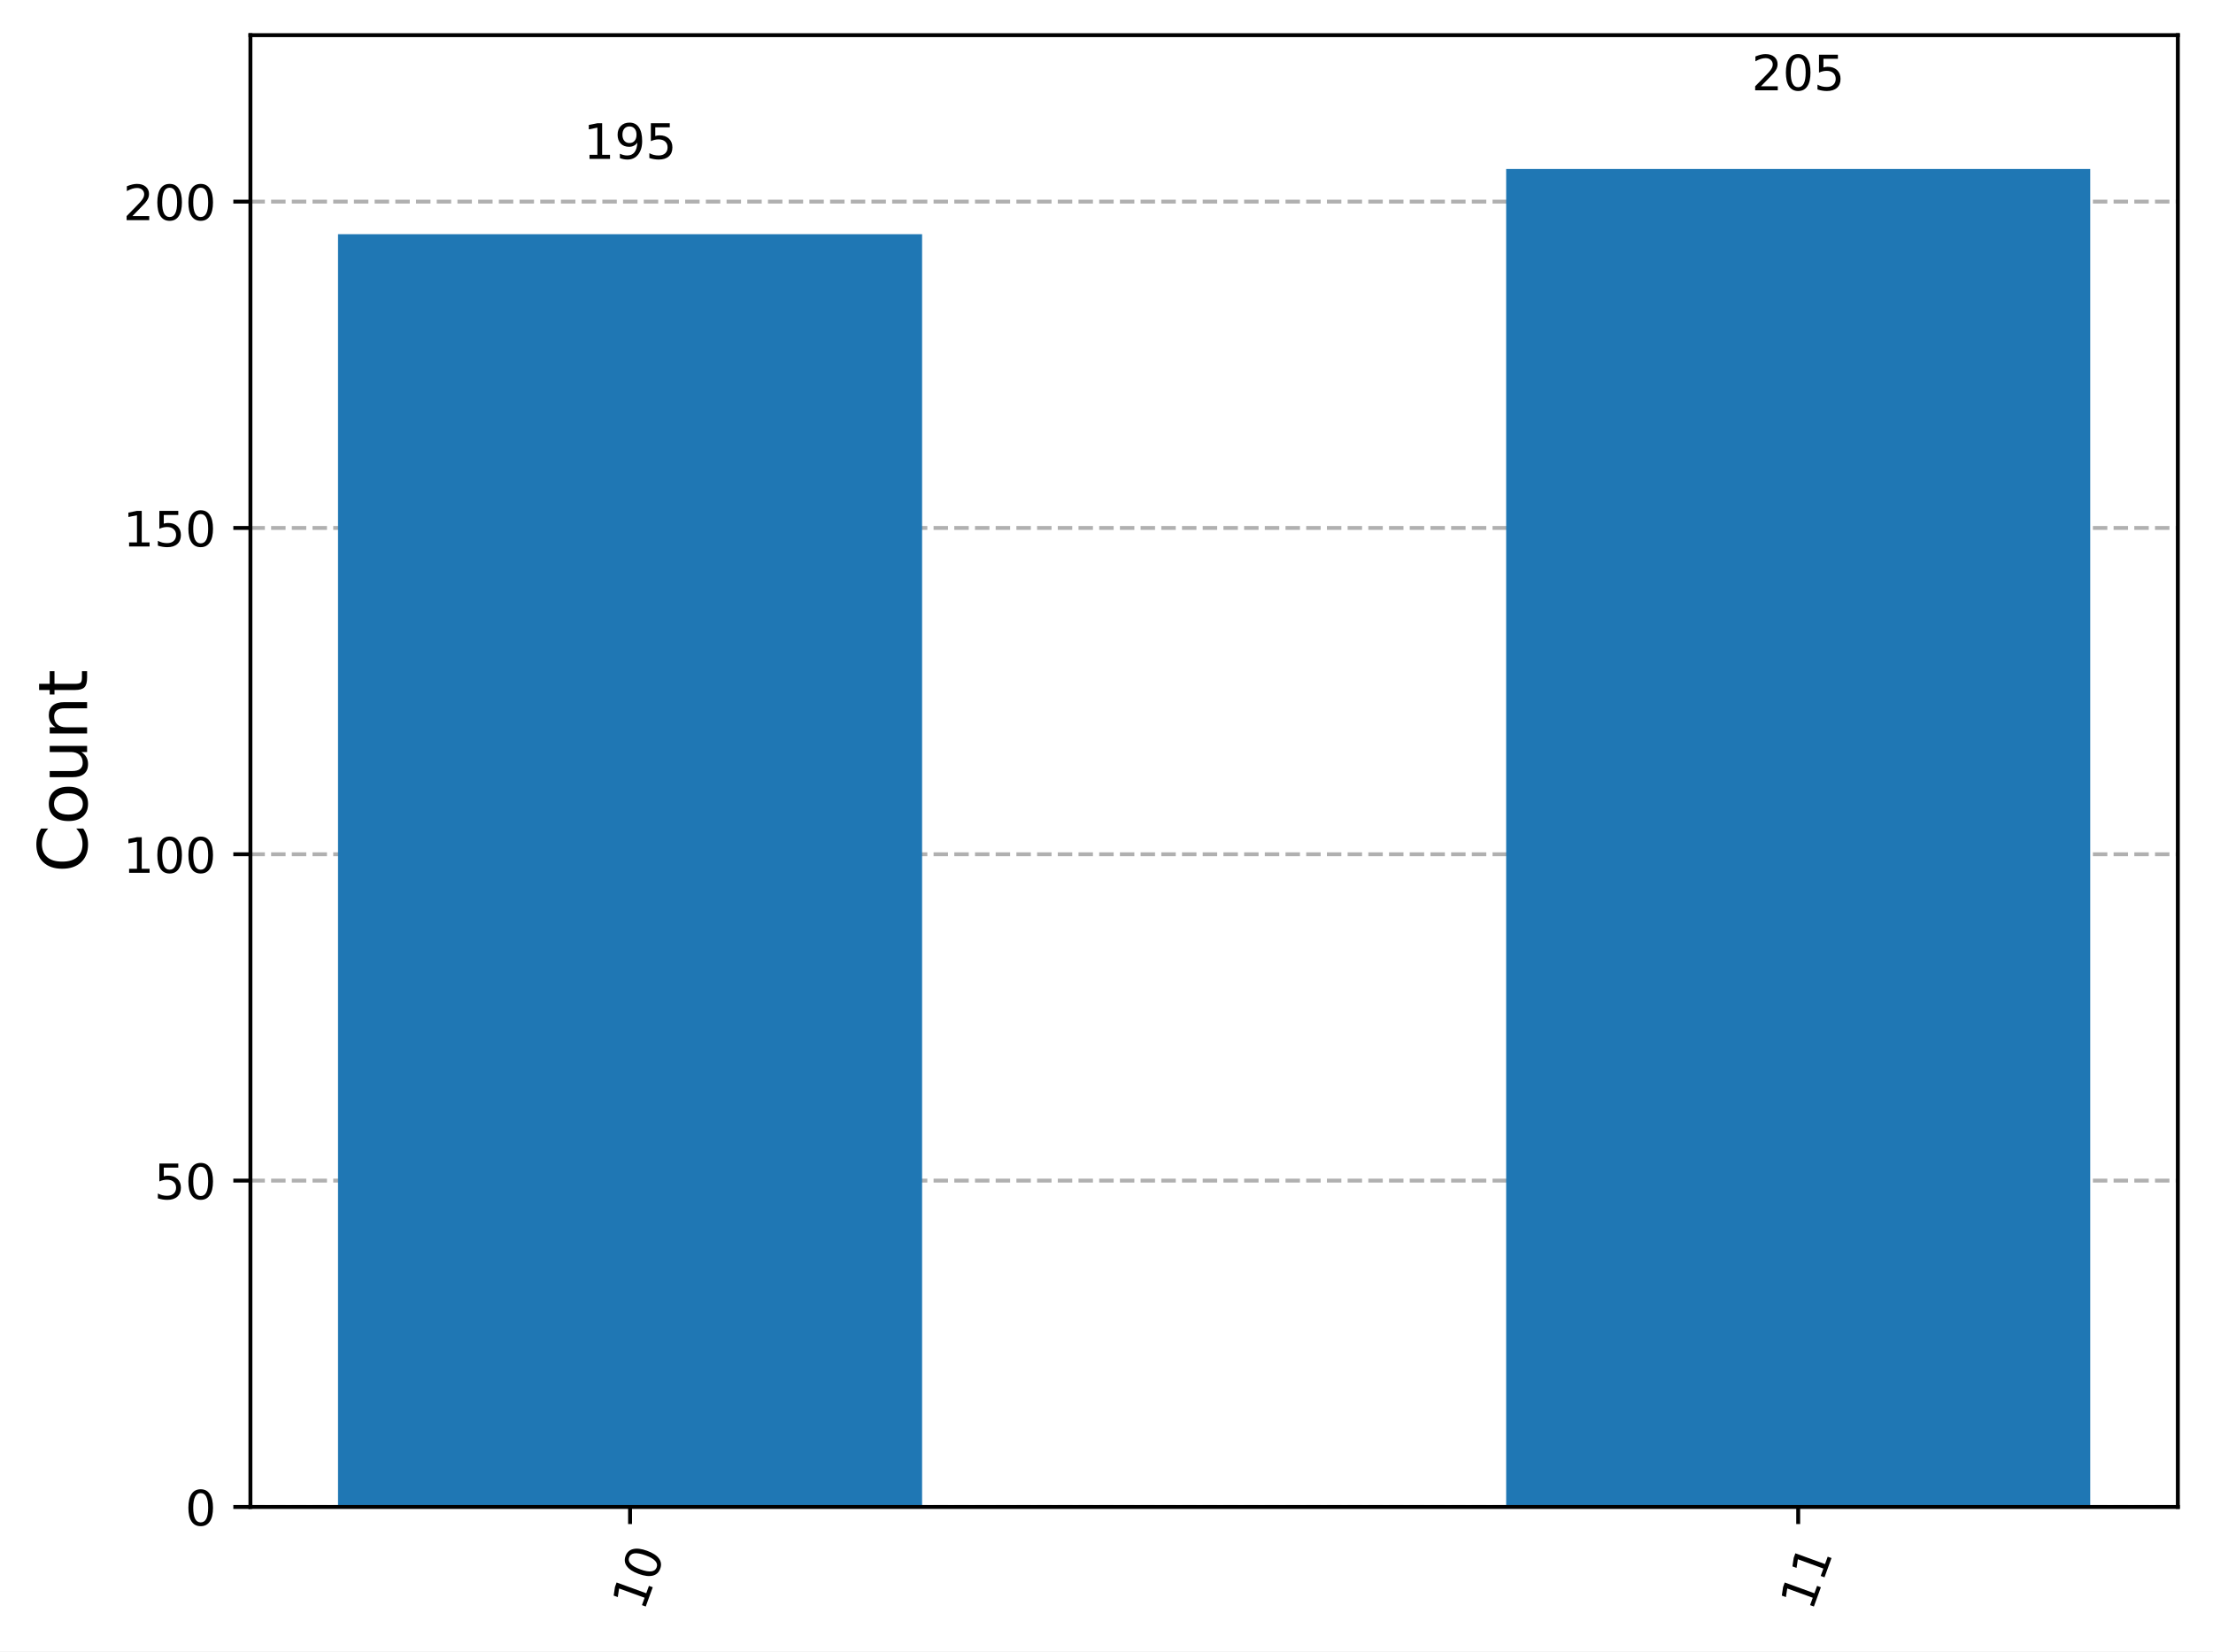
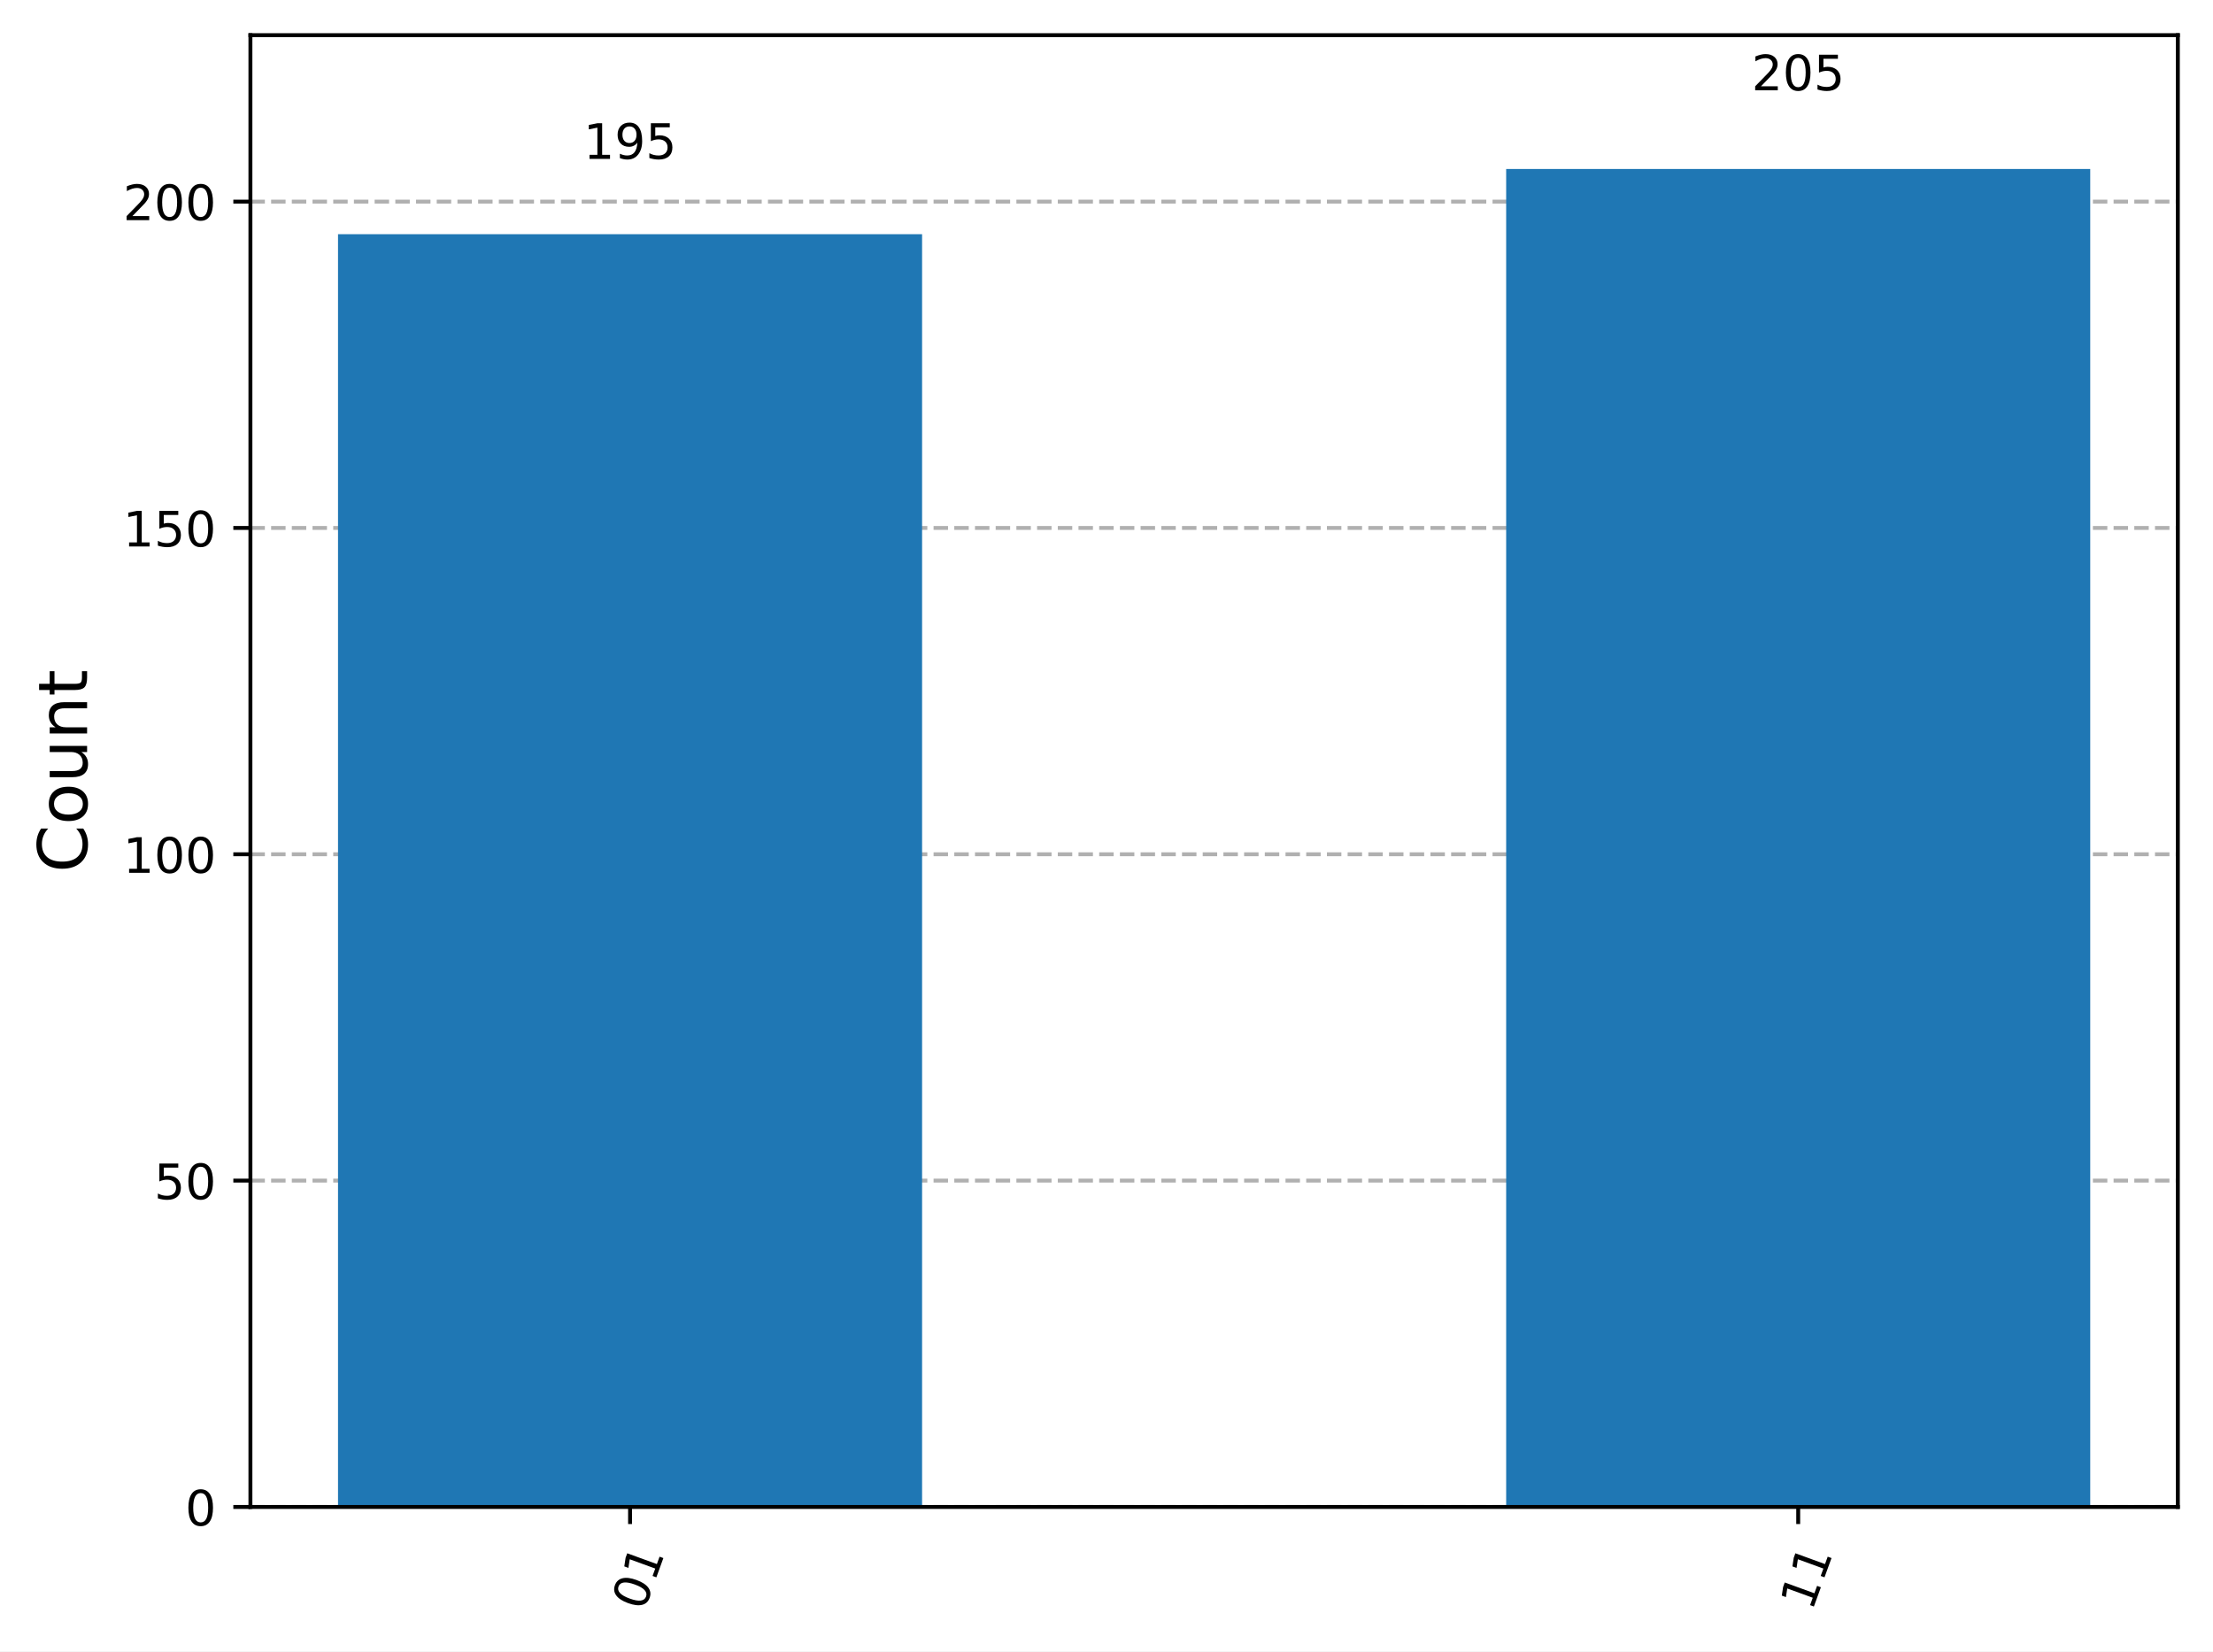
<svg xmlns="http://www.w3.org/2000/svg" xmlns:xlink="http://www.w3.org/1999/xlink" width="453.248pt" height="338.179pt" viewBox="0 0 453.248 338.179" version="1.1">
  <defs>
    <style type="text/css">*{stroke-linejoin: round; stroke-linecap: butt}</style>
  </defs>
  <g id="figure_1">
    <g id="patch_1">
      <path d="M 0 338.179  L 453.248 338.179  L 453.248 0  L 0 0  z " style="fill: #ffffff" />
    </g>
    <g id="axes_1">
      <g id="patch_2">
        <path d="M 51.288 308.601  L 446.048 308.601  L 446.048 7.2  L 51.288 7.2  z " style="fill: #ffffff" />
      </g>
      <g id="matplotlib.axis_1">
        <g id="xtick_1">
          <g id="line2d_1">
            <defs>
              <path id="m25fa3ca507" d="M 0 0  L 0 3.5  " style="stroke: #000000; stroke-width: 0.8" />
            </defs>
            <g>
              <use xlink:href="#m25fa3ca507" x="129.043" y="308.601" style="stroke: #000000; stroke-width: 0.8" />
            </g>
          </g>
          <g id="text_1">
            <g transform="translate(131.8305 330.1575) rotate(-70) scale(0.1 -0.1)">
              <defs>
+                 <path id="DejaVuSans-13" d="M 2034 4250  Q 1547 4250 1301 3770  Q 1056 3291 1056 2328  Q 1056 1369 1301 889  Q 1547 409 2034 409  Q 2525 409 2770 889  Q 3016 1369 3016 2328  Q 3016 3291 2770 3770  Q 2525 4250 2034 4250  z M 2034 4750  Q 2819 4750 3233 4129  Q 3647 3509 3647 2328  Q 3647 1150 3233 529  Q 2819 -91 2034 -91  Q 1250 -91 836 529  Q 422 1150 422 2328  Q 422 3509 836 4129  Q 1250 4750 2034 4750  z " transform="scale(0.015625)" />
                <path id="DejaVuSans-14" d="M 794 531  L 1825 531  L 1825 4091  L 703 3866  L 703 4441  L 1819 4666  L 2450 4666  L 2450 531  L 3481 531  L 3481 0  L 794 0  L 794 531  z " transform="scale(0.015625)" />
-                 <path id="DejaVuSans-13" d="M 2034 4250  Q 1547 4250 1301 3770  Q 1056 3291 1056 2328  Q 1056 1369 1301 889  Q 1547 409 2034 409  Q 2525 409 2770 889  Q 3016 1369 3016 2328  Q 3016 3291 2770 3770  Q 2525 4250 2034 4250  z M 2034 4750  Q 2819 4750 3233 4129  Q 3647 3509 3647 2328  Q 3647 1150 3233 529  Q 2819 -91 2034 -91  Q 1250 -91 836 529  Q 422 1150 422 2328  Q 422 3509 836 4129  Q 1250 4750 2034 4750  z " transform="scale(0.015625)" />
              </defs>
-               <use xlink:href="#DejaVuSans-14" />
-               <use xlink:href="#DejaVuSans-13" transform="translate(63.625 0)" />
+               <use xlink:href="#DejaVuSans-13" />
+               <use xlink:href="#DejaVuSans-14" transform="translate(63.625 0)" />
            </g>
          </g>
        </g>
        <g id="xtick_2">
          <g id="line2d_2">
            <g>
              <use xlink:href="#m25fa3ca507" x="368.292" y="308.601" style="stroke: #000000; stroke-width: 0.8" />
            </g>
          </g>
          <g id="text_2">
            <g transform="translate(371.079 330.1575) rotate(-70) scale(0.1 -0.1)">
              <use xlink:href="#DejaVuSans-14" />
              <use xlink:href="#DejaVuSans-14" transform="translate(63.625 0)" />
            </g>
          </g>
        </g>
      </g>
      <g id="matplotlib.axis_2">
        <g id="ytick_1">
          <g id="line2d_3">
            <path d="M 51.288 308.601  L 446.048 308.601  " clip-path="url(#p36b33e090d)" style="fill: none; stroke-dasharray: 2.96,1.28; stroke-dashoffset: 0; stroke: #b0b0b0; stroke-width: 0.8" />
          </g>
          <g id="line2d_4">
            <defs>
              <path id="m721f5806b9" d="M 0 0  L -3.5 0  " style="stroke: #000000; stroke-width: 0.8" />
            </defs>
            <g>
              <use xlink:href="#m721f5806b9" x="51.288" y="308.601" style="stroke: #000000; stroke-width: 0.8" />
            </g>
          </g>
          <g id="text_3">
            <g transform="translate(37.925 312.4002) scale(0.1 -0.1)">
              <use xlink:href="#DejaVuSans-13" />
            </g>
          </g>
        </g>
        <g id="ytick_2">
          <g id="line2d_5">
            <path d="M 51.288 241.772  L 446.048 241.772  " clip-path="url(#p36b33e090d)" style="fill: none; stroke-dasharray: 2.96,1.28; stroke-dashoffset: 0; stroke: #b0b0b0; stroke-width: 0.8" />
          </g>
          <g id="line2d_6">
            <g>
              <use xlink:href="#m721f5806b9" x="51.288" y="241.772" style="stroke: #000000; stroke-width: 0.8" />
            </g>
          </g>
          <g id="text_4">
            <g transform="translate(31.5625 245.5706) scale(0.1 -0.1)">
              <defs>
                <path id="DejaVuSans-18" d="M 691 4666  L 3169 4666  L 3169 4134  L 1269 4134  L 1269 2991  Q 1406 3038 1543 3061  Q 1681 3084 1819 3084  Q 2600 3084 3056 2656  Q 3513 2228 3513 1497  Q 3513 744 3044 326  Q 2575 -91 1722 -91  Q 1428 -91 1123 -41  Q 819 9 494 109  L 494 744  Q 775 591 1075 516  Q 1375 441 1709 441  Q 2250 441 2565 725  Q 2881 1009 2881 1497  Q 2881 1984 2565 2268  Q 2250 2553 1709 2553  Q 1456 2553 1204 2497  Q 953 2441 691 2322  L 691 4666  z " transform="scale(0.015625)" />
              </defs>
              <use xlink:href="#DejaVuSans-18" />
              <use xlink:href="#DejaVuSans-13" transform="translate(63.625 0)" />
            </g>
          </g>
        </g>
        <g id="ytick_3">
          <g id="line2d_7">
            <path d="M 51.288 174.942  L 446.048 174.942  " clip-path="url(#p36b33e090d)" style="fill: none; stroke-dasharray: 2.96,1.28; stroke-dashoffset: 0; stroke: #b0b0b0; stroke-width: 0.8" />
          </g>
          <g id="line2d_8">
            <g>
              <use xlink:href="#m721f5806b9" x="51.288" y="174.942" style="stroke: #000000; stroke-width: 0.8" />
            </g>
          </g>
          <g id="text_5">
            <g transform="translate(25.2 178.7411) scale(0.1 -0.1)">
              <use xlink:href="#DejaVuSans-14" />
              <use xlink:href="#DejaVuSans-13" transform="translate(63.625 0)" />
              <use xlink:href="#DejaVuSans-13" transform="translate(127.25 0)" />
            </g>
          </g>
        </g>
        <g id="ytick_4">
          <g id="line2d_9">
            <path d="M 51.288 108.113  L 446.048 108.113  " clip-path="url(#p36b33e090d)" style="fill: none; stroke-dasharray: 2.96,1.28; stroke-dashoffset: 0; stroke: #b0b0b0; stroke-width: 0.8" />
          </g>
          <g id="line2d_10">
            <g>
              <use xlink:href="#m721f5806b9" x="51.288" y="108.113" style="stroke: #000000; stroke-width: 0.8" />
            </g>
          </g>
          <g id="text_6">
            <g transform="translate(25.2 111.9115) scale(0.1 -0.1)">
              <use xlink:href="#DejaVuSans-14" />
              <use xlink:href="#DejaVuSans-18" transform="translate(63.625 0)" />
              <use xlink:href="#DejaVuSans-13" transform="translate(127.25 0)" />
            </g>
          </g>
        </g>
        <g id="ytick_5">
          <g id="line2d_11">
            <path d="M 51.288 41.283  L 446.048 41.283  " clip-path="url(#p36b33e090d)" style="fill: none; stroke-dasharray: 2.96,1.28; stroke-dashoffset: 0; stroke: #b0b0b0; stroke-width: 0.8" />
          </g>
          <g id="line2d_12">
            <g>
              <use xlink:href="#m721f5806b9" x="51.288" y="41.283" style="stroke: #000000; stroke-width: 0.8" />
            </g>
          </g>
          <g id="text_7">
            <g transform="translate(25.2 45.08191) scale(0.1 -0.1)">
              <defs>
                <path id="DejaVuSans-15" d="M 1228 531  L 3431 531  L 3431 0  L 469 0  L 469 531  Q 828 903 1448 1529  Q 2069 2156 2228 2338  Q 2531 2678 2651 2914  Q 2772 3150 2772 3378  Q 2772 3750 2511 3984  Q 2250 4219 1831 4219  Q 1534 4219 1204 4116  Q 875 4013 500 3803  L 500 4441  Q 881 4594 1212 4672  Q 1544 4750 1819 4750  Q 2544 4750 2975 4387  Q 3406 4025 3406 3419  Q 3406 3131 3298 2873  Q 3191 2616 2906 2266  Q 2828 2175 2409 1742  Q 1991 1309 1228 531  z " transform="scale(0.015625)" />
              </defs>
              <use xlink:href="#DejaVuSans-15" />
              <use xlink:href="#DejaVuSans-13" transform="translate(63.625 0)" />
              <use xlink:href="#DejaVuSans-13" transform="translate(127.25 0)" />
            </g>
          </g>
        </g>
        <g id="text_8">
          <g transform="translate(17.83672 178.6885) rotate(-90) scale(0.14 -0.14)">
            <defs>
              <path id="DejaVuSans-26" d="M 4122 4306  L 4122 3641  Q 3803 3938 3442 4084  Q 3081 4231 2675 4231  Q 1875 4231 1450 3742  Q 1025 3253 1025 2328  Q 1025 1406 1450 917  Q 1875 428 2675 428  Q 3081 428 3442 575  Q 3803 722 4122 1019  L 4122 359  Q 3791 134 3420 21  Q 3050 -91 2638 -91  Q 1578 -91 968 557  Q 359 1206 359 2328  Q 359 3453 968 4101  Q 1578 4750 2638 4750  Q 3056 4750 3426 4639  Q 3797 4528 4122 4306  z " transform="scale(0.015625)" />
              <path id="DejaVuSans-52" d="M 1959 3097  Q 1497 3097 1228 2736  Q 959 2375 959 1747  Q 959 1119 1226 758  Q 1494 397 1959 397  Q 2419 397 2687 759  Q 2956 1122 2956 1747  Q 2956 2369 2687 2733  Q 2419 3097 1959 3097  z M 1959 3584  Q 2709 3584 3137 3096  Q 3566 2609 3566 1747  Q 3566 888 3137 398  Q 2709 -91 1959 -91  Q 1206 -91 779 398  Q 353 888 353 1747  Q 353 2609 779 3096  Q 1206 3584 1959 3584  z " transform="scale(0.015625)" />
              <path id="DejaVuSans-58" d="M 544 1381  L 544 3500  L 1119 3500  L 1119 1403  Q 1119 906 1312 657  Q 1506 409 1894 409  Q 2359 409 2629 706  Q 2900 1003 2900 1516  L 2900 3500  L 3475 3500  L 3475 0  L 2900 0  L 2900 538  Q 2691 219 2414 64  Q 2138 -91 1772 -91  Q 1169 -91 856 284  Q 544 659 544 1381  z M 1991 3584  L 1991 3584  z " transform="scale(0.015625)" />
              <path id="DejaVuSans-51" d="M 3513 2113  L 3513 0  L 2938 0  L 2938 2094  Q 2938 2591 2744 2837  Q 2550 3084 2163 3084  Q 1697 3084 1428 2787  Q 1159 2491 1159 1978  L 1159 0  L 581 0  L 581 3500  L 1159 3500  L 1159 2956  Q 1366 3272 1645 3428  Q 1925 3584 2291 3584  Q 2894 3584 3203 3211  Q 3513 2838 3513 2113  z " transform="scale(0.015625)" />
              <path id="DejaVuSans-57" d="M 1172 4494  L 1172 3500  L 2356 3500  L 2356 3053  L 1172 3053  L 1172 1153  Q 1172 725 1289 603  Q 1406 481 1766 481  L 2356 481  L 2356 0  L 1766 0  Q 1100 0 847 248  Q 594 497 594 1153  L 594 3053  L 172 3053  L 172 3500  L 594 3500  L 594 4494  L 1172 4494  z " transform="scale(0.015625)" />
            </defs>
            <use xlink:href="#DejaVuSans-26" />
            <use xlink:href="#DejaVuSans-52" transform="translate(69.82812 0)" />
            <use xlink:href="#DejaVuSans-58" transform="translate(131.0156 0)" />
            <use xlink:href="#DejaVuSans-51" transform="translate(194.3906 0)" />
            <use xlink:href="#DejaVuSans-57" transform="translate(257.7656 0)" />
          </g>
        </g>
      </g>
      <g id="patch_3">
        <path d="M 69.231 308.601  L 188.855 308.601  L 188.855 47.966  L 69.231 47.966  z " clip-path="url(#p36b33e090d)" style="fill: #1f77b4" />
      </g>
      <g id="patch_4">
        <path d="M 308.48 308.601  L 428.104 308.601  L 428.104 34.6  L 308.48 34.6  z " clip-path="url(#p36b33e090d)" style="fill: #1f77b4" />
      </g>
      <g id="patch_5">
        <path d="M 51.288 308.601  L 51.288 7.2  " style="fill: none; stroke: #000000; stroke-width: 0.8; stroke-linejoin: miter; stroke-linecap: square" />
      </g>
      <g id="patch_6">
        <path d="M 446.048 308.601  L 446.048 7.2  " style="fill: none; stroke: #000000; stroke-width: 0.8; stroke-linejoin: miter; stroke-linecap: square" />
      </g>
      <g id="patch_7">
        <path d="M 51.288 308.601  L 446.048 308.601  " style="fill: none; stroke: #000000; stroke-width: 0.8; stroke-linejoin: miter; stroke-linecap: square" />
      </g>
      <g id="patch_8">
        <path d="M 51.288 7.2  L 446.048 7.2  " style="fill: none; stroke: #000000; stroke-width: 0.8; stroke-linejoin: miter; stroke-linecap: square" />
      </g>
      <g id="text_9">
        <g transform="translate(119.4995 32.53193) scale(0.1 -0.1)">
          <defs>
            <path id="DejaVuSans-1c" d="M 703 97  L 703 672  Q 941 559 1184 500  Q 1428 441 1663 441  Q 2288 441 2617 861  Q 2947 1281 2994 2138  Q 2813 1869 2534 1725  Q 2256 1581 1919 1581  Q 1219 1581 811 2004  Q 403 2428 403 3163  Q 403 3881 828 4315  Q 1253 4750 1959 4750  Q 2769 4750 3195 4129  Q 3622 3509 3622 2328  Q 3622 1225 3098 567  Q 2575 -91 1691 -91  Q 1453 -91 1209 -44  Q 966 3 703 97  z M 1959 2075  Q 2384 2075 2632 2365  Q 2881 2656 2881 3163  Q 2881 3666 2632 3958  Q 2384 4250 1959 4250  Q 1534 4250 1286 3958  Q 1038 3666 1038 3163  Q 1038 2656 1286 2365  Q 1534 2075 1959 2075  z " transform="scale(0.015625)" />
          </defs>
          <use xlink:href="#DejaVuSans-14" />
          <use xlink:href="#DejaVuSans-1c" transform="translate(63.625 0)" />
          <use xlink:href="#DejaVuSans-18" transform="translate(127.25 0)" />
        </g>
      </g>
      <g id="text_10">
        <g transform="translate(358.748 18.49772) scale(0.1 -0.1)">
          <use xlink:href="#DejaVuSans-15" />
          <use xlink:href="#DejaVuSans-13" transform="translate(63.625 0)" />
          <use xlink:href="#DejaVuSans-18" transform="translate(127.25 0)" />
        </g>
      </g>
    </g>
  </g>
  <defs>
    <clipPath id="p36b33e090d">
      <rect x="51.288" y="7.2" width="394.76" height="301.401" />
    </clipPath>
  </defs>
</svg>
